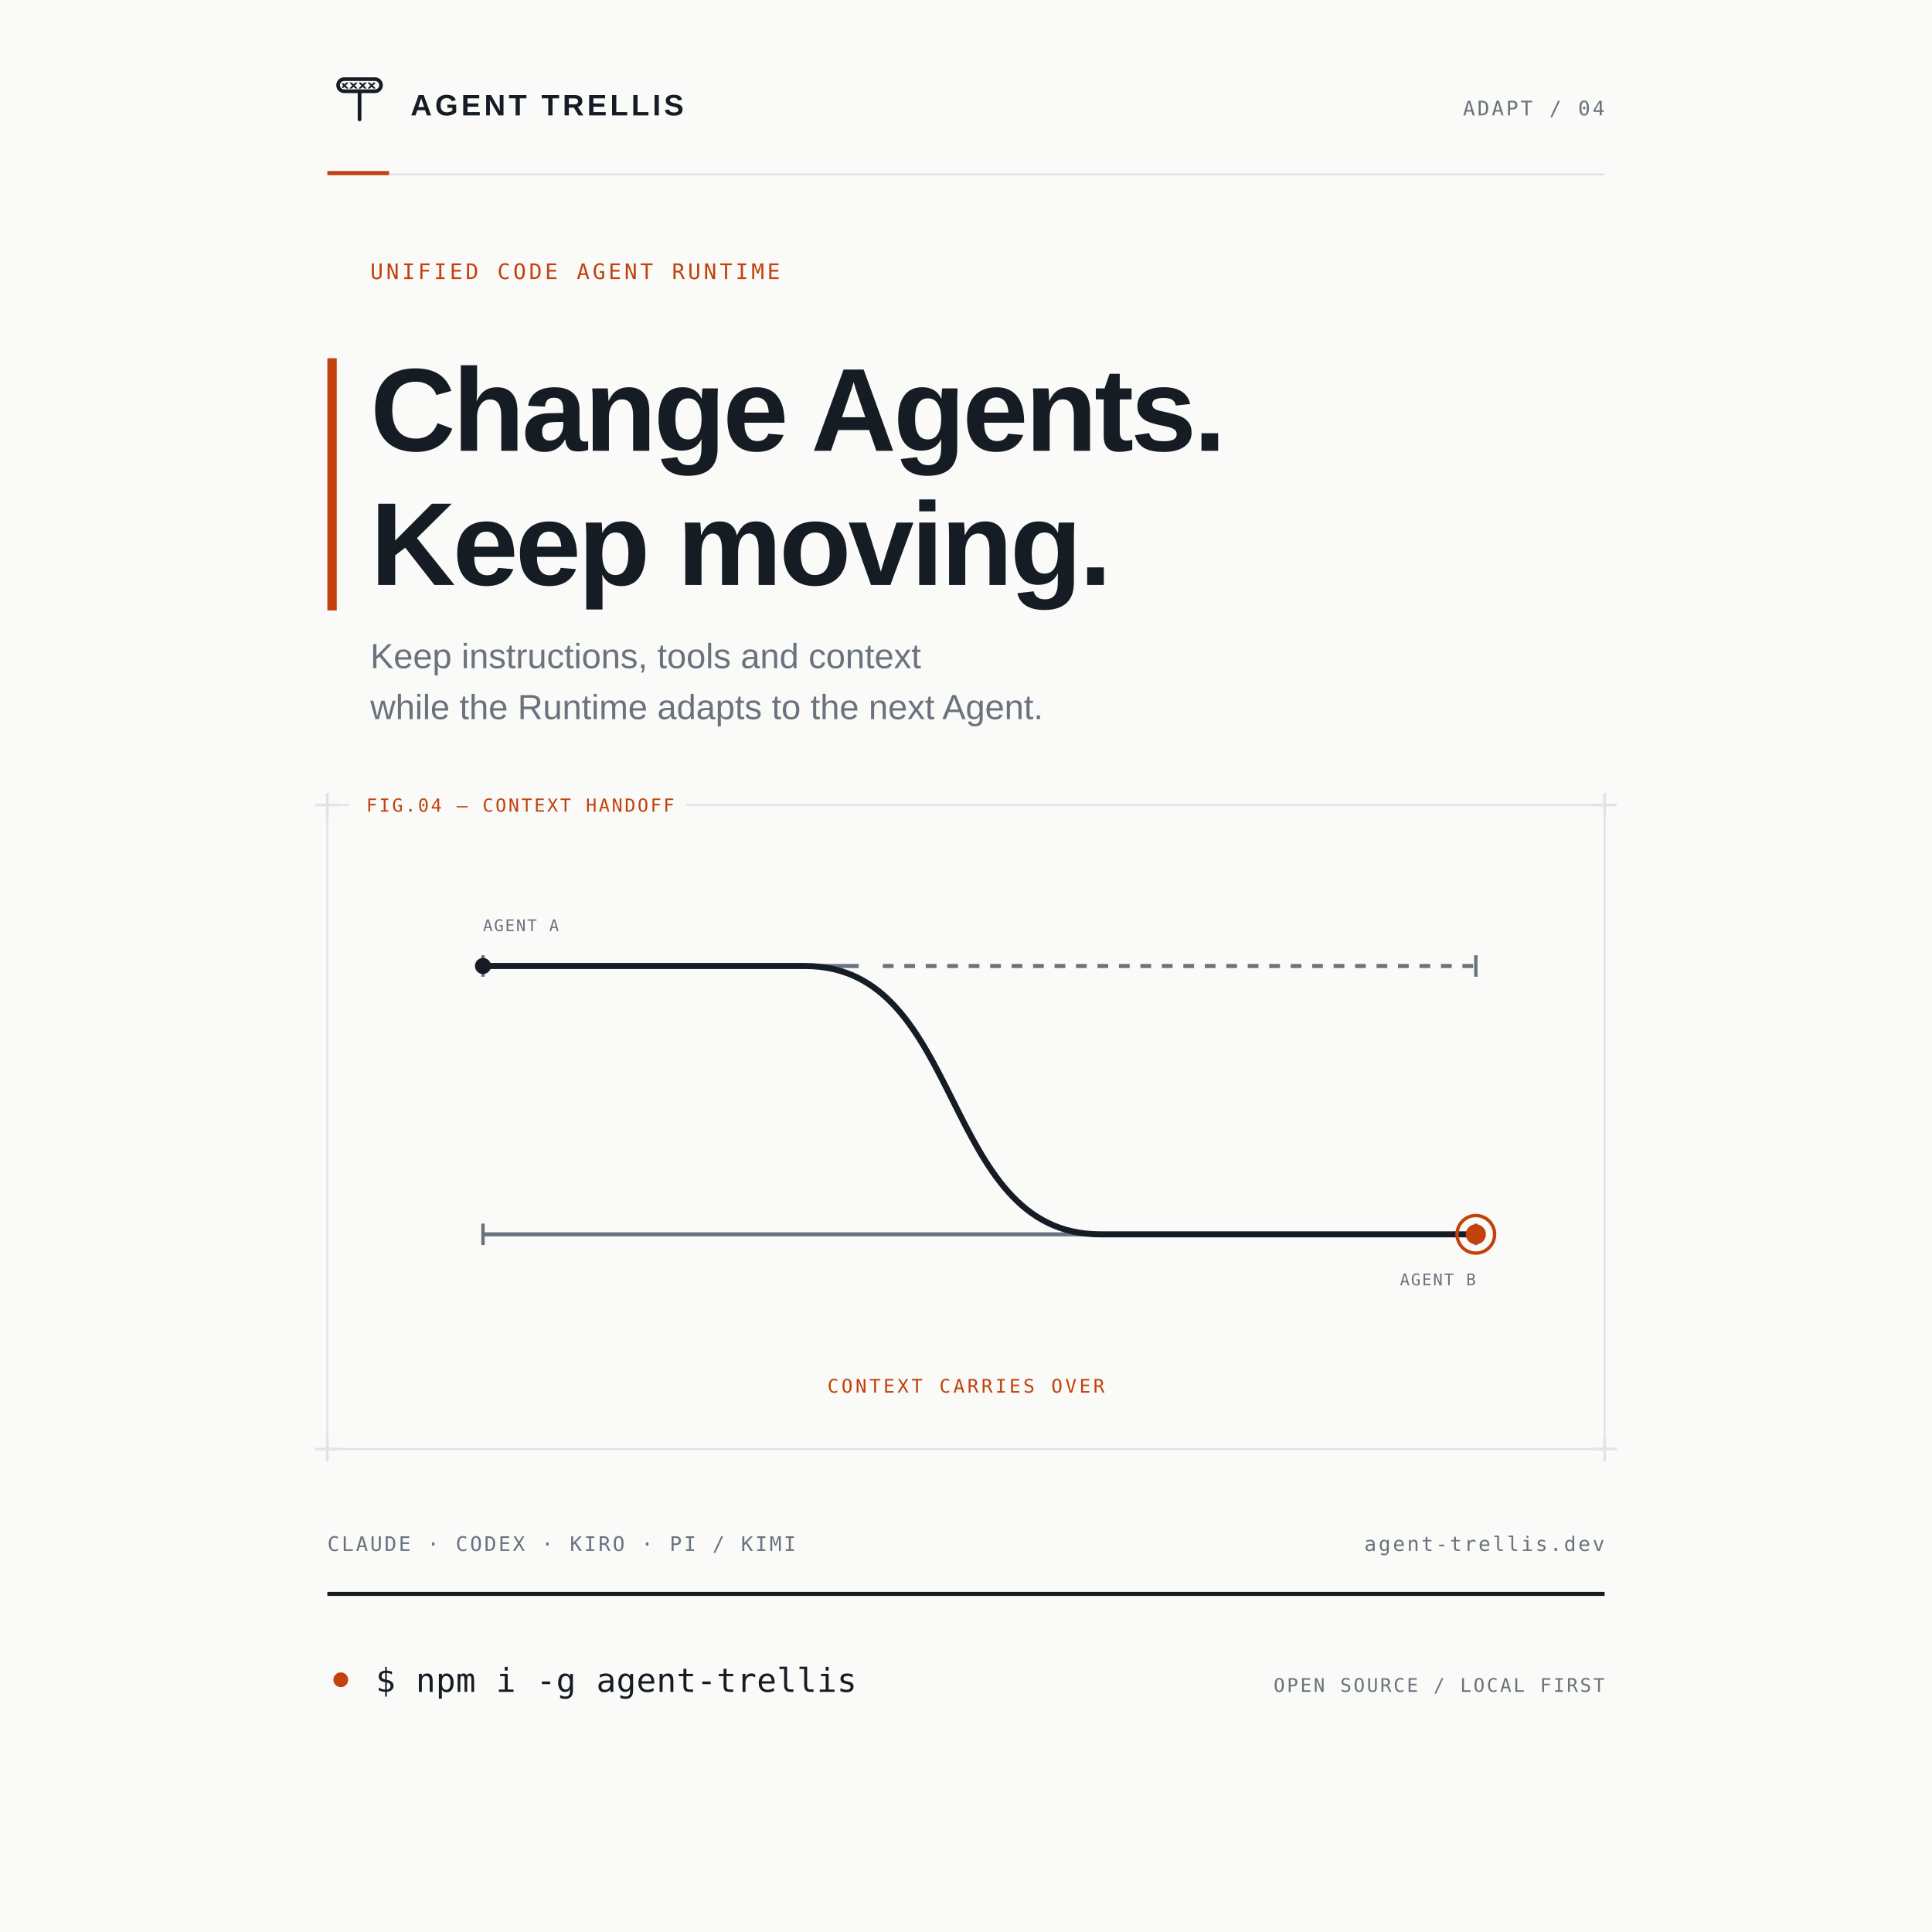
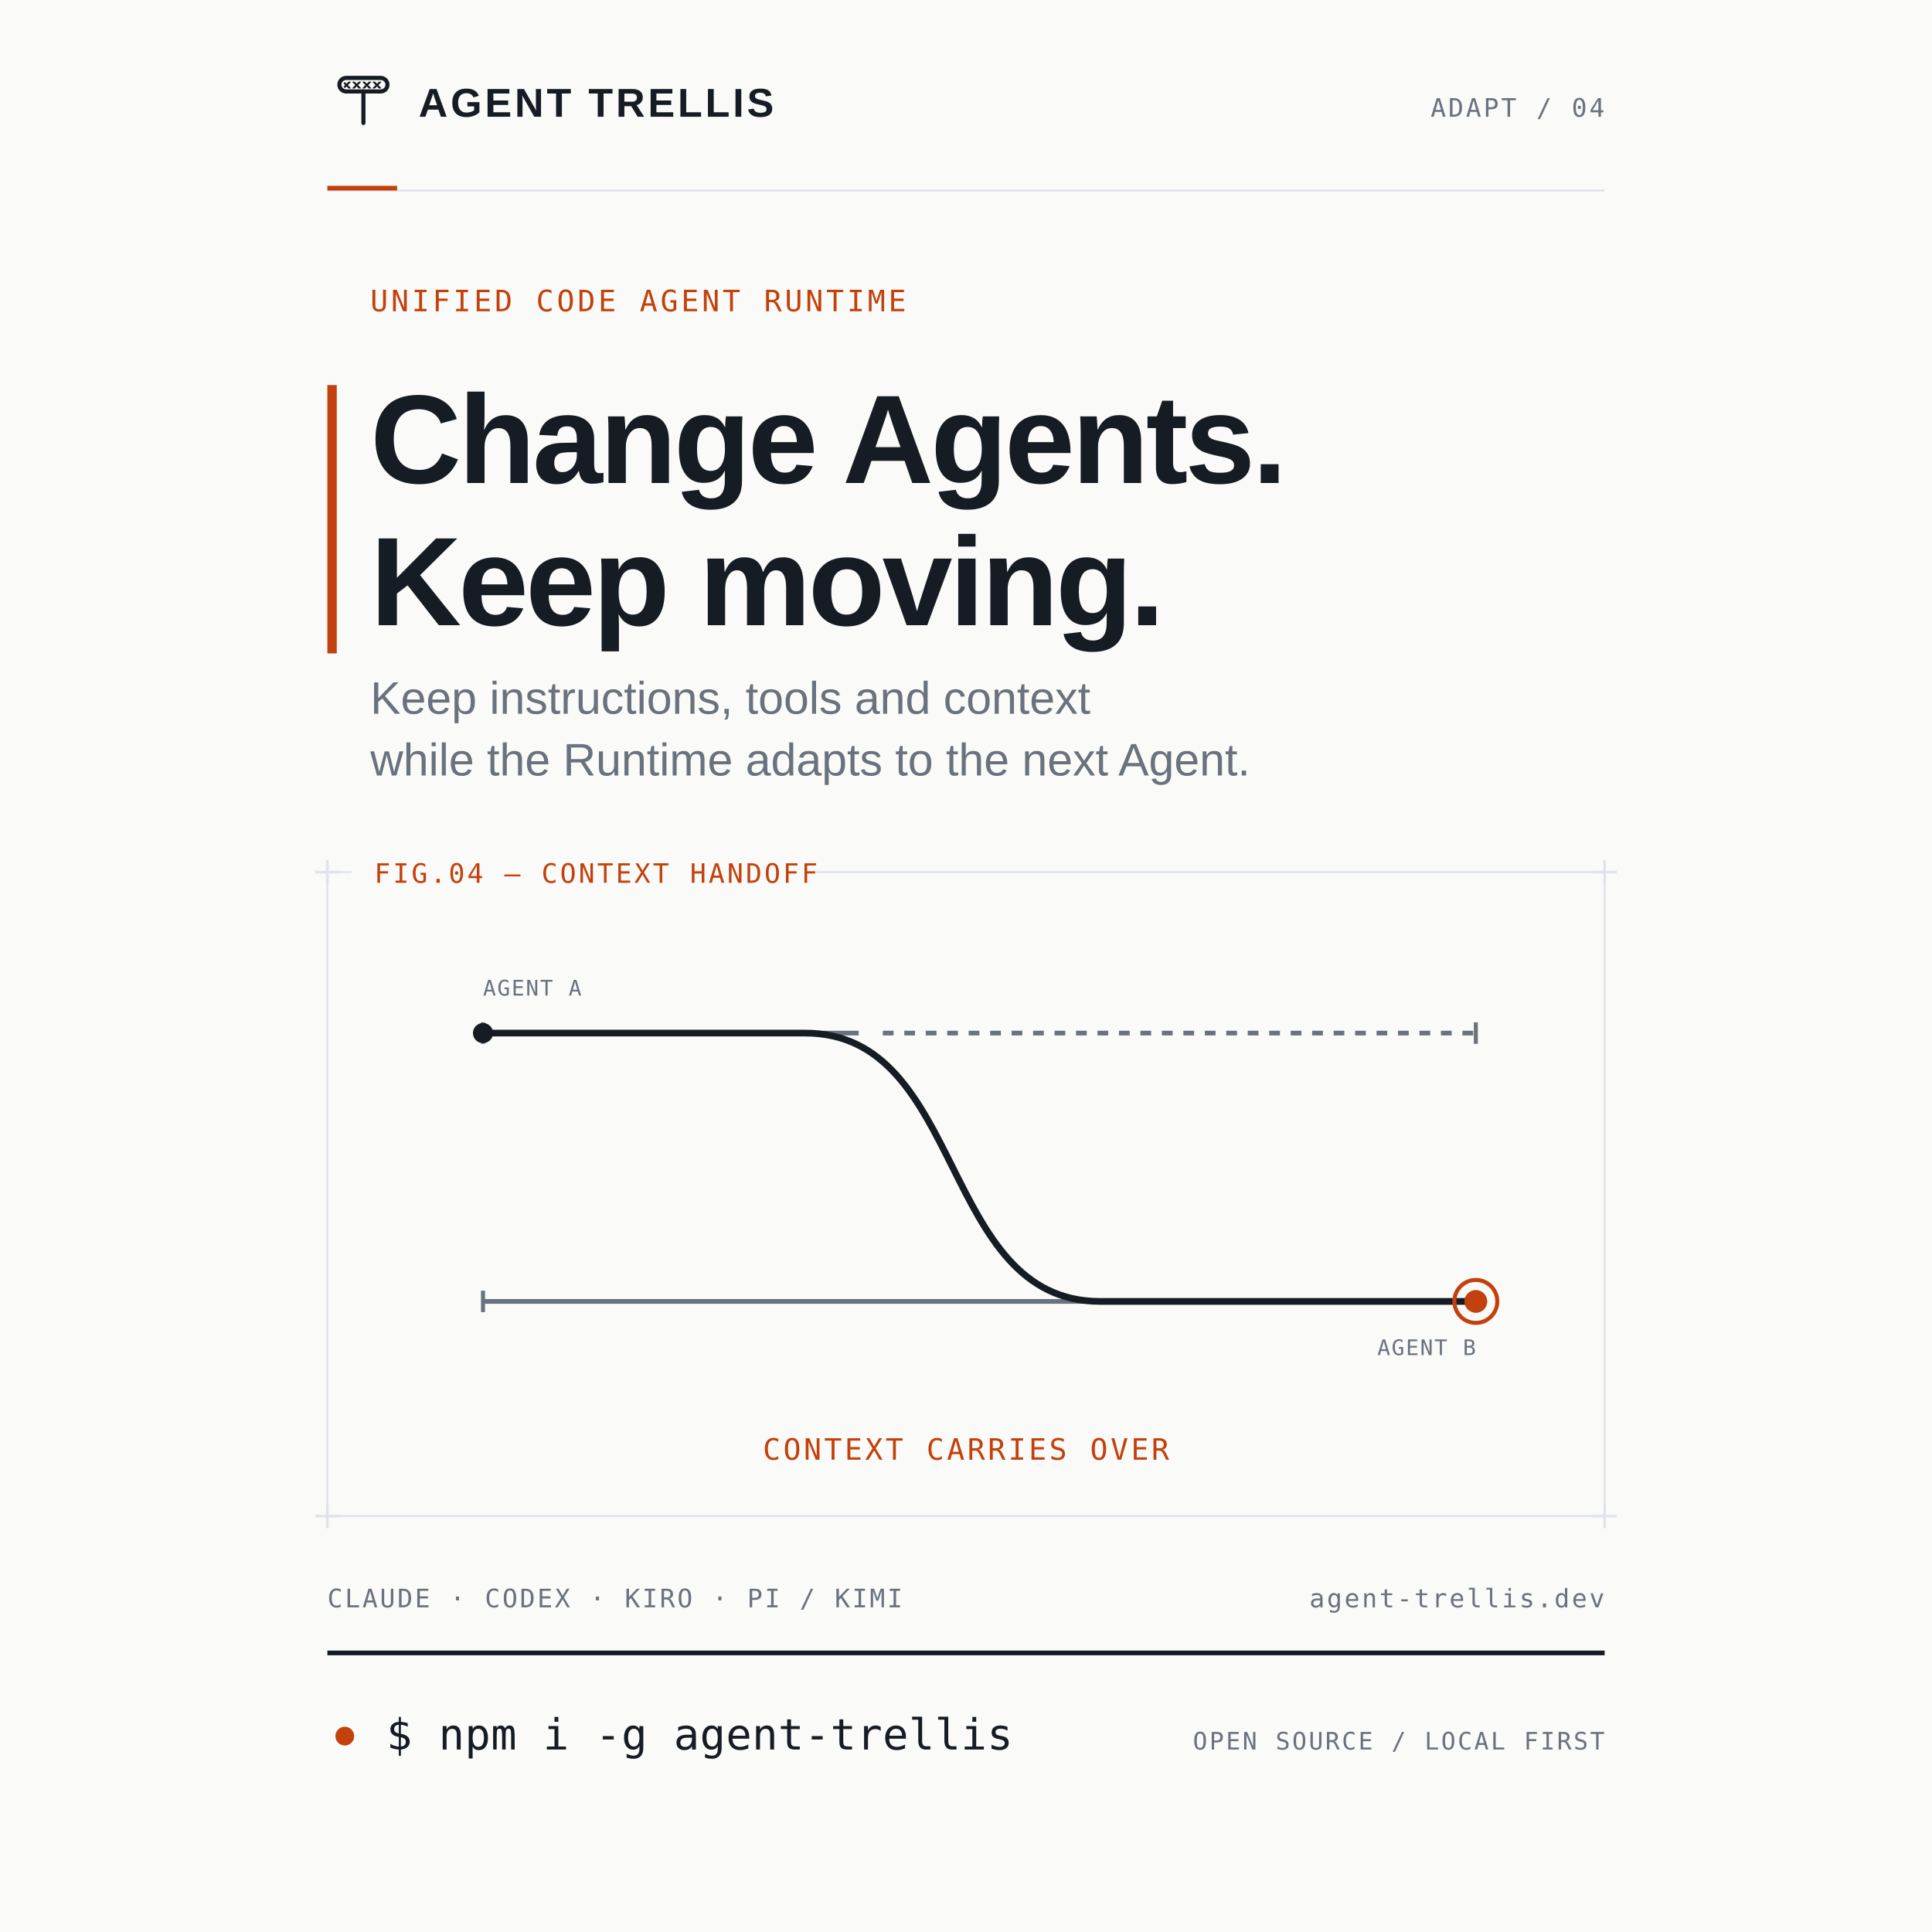
<svg xmlns="http://www.w3.org/2000/svg" width="1440" height="1440" viewBox="0 0 1440 1440">
  <rect width="1440" height="1440" fill="#fafaf8" />
  <g transform="translate(180 0)">
-     <g transform="translate(64 50) scale(0.5)" fill="none" stroke="#161c24" stroke-linecap="round">
+     <g transform="translate(64 48) scale(0.56)" fill="none" stroke="#161c24" stroke-linecap="round">
      <defs>
-         <clipPath id="v3-beam-64-50">
+         <clipPath id="v3-beam-64-48">
          <rect x="21" y="23" width="54" height="9" rx="4.5" />
        </clipPath>
      </defs>
      <rect x="16" y="18" width="64" height="18" rx="9" stroke-width="5.5" />
-       <g stroke-width="2.6" clip-path="url(#v3-beam-64-50)">
+       <g stroke-width="2.6" clip-path="url(#v3-beam-64-48)">
        <path d="M-60 32 L-51 23" />
        <path d="M-60 23 L-51 32" />
        <path d="M-46.5 32 L-37.5 23" />
        <path d="M-46.5 23 L-37.5 32" />
        <path d="M-33 32 L-24 23" />
        <path d="M-33 23 L-24 32" />
        <path d="M-19.5 32 L-10.5 23" />
        <path d="M-19.5 23 L-10.5 32" />
        <path d="M-6 32 L3 23" />
        <path d="M-6 23 L3 32" />
        <path d="M7.5 32 L16.5 23" />
        <path d="M7.5 23 L16.5 32" />
        <path d="M21 32 L30 23" />
        <path d="M21 23 L30 32" />
        <path d="M34.5 32 L43.5 23" />
        <path d="M34.5 23 L43.5 32" />
        <path d="M48 32 L57 23" />
        <path d="M48 23 L57 32" />
        <path d="M61.5 32 L70.5 23" />
        <path d="M61.5 23 L70.5 32" />
        <path d="M75 32 L84 23" />
        <path d="M75 23 L84 32" />
        <path d="M88.5 32 L97.5 23" />
        <path d="M88.5 23 L97.5 32" />
        <path d="M102 32 L111 23" />
        <path d="M102 23 L111 32" />
      </g>
      <path d="M48 36 V78" stroke-width="5.5" />
    </g>
-     <text x="126" y="86" text-anchor="start" font-family="Helvetica Neue, PingFang SC, Arial, sans-serif" font-size="22" font-weight="700" letter-spacing="2.4" fill="#161c24">AGENT TRELLIS</text>
-     <text x="1016" y="86" text-anchor="end" font-family="Menlo, SFMono-Regular, monospace" font-size="15" font-weight="400" letter-spacing="1.7" fill="#69727d">ADAPT / 04</text>
-     <path d="M64 130 H1016" stroke="#dfe4ea" stroke-width="1.5" />
-     <rect x="64" y="127.5" width="46" height="3" fill="#c2410c" />
-     <text x="96" y="208" text-anchor="start" font-family="Menlo, SFMono-Regular, monospace" font-size="16" font-weight="400" letter-spacing="2.2" fill="#c2410c">UNIFIED CODE AGENT RUNTIME</text>
-     <rect x="64" y="267" width="7" height="188" fill="#c2410c" />
-     <text x="96" y="336" text-anchor="start" font-family="Helvetica Neue, PingFang SC, Arial, sans-serif" font-size="88" font-weight="800" letter-spacing="-2.2" fill="#161c24">Change Agents.</text>
-     <text x="96" y="436" text-anchor="start" font-family="Helvetica Neue, PingFang SC, Arial, sans-serif" font-size="88" font-weight="800" letter-spacing="-2.2" fill="#161c24">Keep moving.</text>
-     <text x="96" y="498" text-anchor="start" font-family="Helvetica Neue, PingFang SC, Arial, sans-serif" font-size="26" font-weight="450" letter-spacing="0" fill="#69727d">Keep instructions, tools and context</text>
-     <text x="96" y="536" text-anchor="start" font-family="Helvetica Neue, PingFang SC, Arial, sans-serif" font-size="26" font-weight="450" letter-spacing="0" fill="#69727d">while the Runtime adapts to the next Agent.</text>
+     <text x="132" y="87" text-anchor="start" font-family="Helvetica Neue, PingFang SC, Arial, sans-serif" font-size="30" font-weight="700" letter-spacing="2.2" fill="#161c24">AGENT TRELLIS</text>
+     <text x="1016" y="87" text-anchor="end" font-family="Menlo, SFMono-Regular, monospace" font-size="19" font-weight="400" letter-spacing="1.7" fill="#69727d">ADAPT / 04</text>
+     <path d="M64 142 H1016" stroke="#dfe4ea" stroke-width="1.5" />
+     <rect x="64" y="138.5" width="52" height="3.5" fill="#c2410c" />
+     <text x="96" y="232" text-anchor="start" font-family="Menlo, SFMono-Regular, monospace" font-size="22" font-weight="400" letter-spacing="2.2" fill="#c2410c">UNIFIED CODE AGENT RUNTIME</text>
+     <rect x="64" y="287" width="7" height="200" fill="#c2410c" />
+     <text x="96" y="360" text-anchor="start" font-family="Helvetica Neue, PingFang SC, Arial, sans-serif" font-size="94" font-weight="800" letter-spacing="-2.2" fill="#161c24">Change Agents.</text>
+     <text x="96" y="466" text-anchor="start" font-family="Helvetica Neue, PingFang SC, Arial, sans-serif" font-size="94" font-weight="800" letter-spacing="-2.2" fill="#161c24">Keep moving.</text>
+     <text x="96" y="532" text-anchor="start" font-family="Helvetica Neue, PingFang SC, Arial, sans-serif" font-size="34" font-weight="450" letter-spacing="0" fill="#69727d">Keep instructions, tools and context</text>
+     <text x="96" y="578" text-anchor="start" font-family="Helvetica Neue, PingFang SC, Arial, sans-serif" font-size="34" font-weight="450" letter-spacing="0" fill="#69727d">while the Runtime adapts to the next Agent.</text>
    <g>
-       <rect x="64" y="600" width="952" height="480" fill="none" stroke="#dfe4ea" stroke-width="1.5" />
-       <path d="M55 600 H73 M64 591 V609" fill="none" stroke="#dfe4ea" stroke-width="2" />
-       <path d="M1007 600 H1025 M1016 591 V609" fill="none" stroke="#dfe4ea" stroke-width="2" />
-       <path d="M55 1080 H73 M64 1071 V1089" fill="none" stroke="#dfe4ea" stroke-width="2" />
-       <path d="M1007 1080 H1025 M1016 1071 V1089" fill="none" stroke="#dfe4ea" stroke-width="2" />
-       <rect x="80" y="584" width="251.6" height="32" fill="#fafaf8" />
-       <text x="93" y="605" text-anchor="start" font-family="Menlo, SFMono-Regular, monospace" font-size="13.5" font-weight="400" letter-spacing="1.5" fill="#c2410c">FIG.04 — CONTEXT HANDOFF</text>
+       <rect x="64" y="650" width="952" height="480" fill="none" stroke="#dfe4ea" stroke-width="1.5" />
+       <path d="M55 650 H73 M64 641 V659" fill="none" stroke="#dfe4ea" stroke-width="2" />
+       <path d="M1007 650 H1025 M1016 641 V659" fill="none" stroke="#dfe4ea" stroke-width="2" />
+       <path d="M55 1130 H73 M64 1121 V1139" fill="none" stroke="#dfe4ea" stroke-width="2" />
+       <path d="M1007 1130 H1025 M1016 1121 V1139" fill="none" stroke="#dfe4ea" stroke-width="2" />
+       <rect x="82" y="628" width="346" height="44" fill="#fafaf8" />
+       <text x="99" y="658" text-anchor="start" font-family="Menlo, SFMono-Regular, monospace" font-size="20" font-weight="400" letter-spacing="1.8" fill="#c2410c">FIG.04 — CONTEXT HANDOFF</text>
    </g>
-     <g>
-       <path d="M180 720 H460" fill="none" stroke="#69727d" stroke-width="3" />
-       <path d="M478 720 H920" fill="none" stroke="#69727d" stroke-width="3" stroke-dasharray="8 8" />
-       <path d="M180 920 H920" fill="none" stroke="#69727d" stroke-width="3" />
-       <path d="M180 712 V728 M920 712 V728 M180 912 V928 M920 912 V928" fill="none" stroke="#69727d" stroke-width="2.5" />
-       <text x="180" y="694" text-anchor="start" font-family="Menlo, SFMono-Regular, monospace" font-size="12" font-weight="400" letter-spacing="1" fill="#69727d">AGENT A</text>
-       <text x="920" y="958" text-anchor="end" font-family="Menlo, SFMono-Regular, monospace" font-size="12" font-weight="400" letter-spacing="1" fill="#69727d">AGENT B</text>
-       <path d="M180 720 H420 C 540 720 520 920 640 920 H920" fill="none" stroke="#161c24" stroke-width="4.5" stroke-linecap="round" />
-       <circle cx="180" cy="720" r="6" fill="#161c24" />
-       <circle cx="920" cy="920" r="14" fill="none" stroke="#c2410c" stroke-width="2.5" />
-       <circle cx="920" cy="920" r="7.5" fill="#c2410c" />
+     <g transform="translate(0 50)">
+       <g>
+         <path d="M180 720 H460" fill="none" stroke="#69727d" stroke-width="3.5" />
+         <path d="M478 720 H920" fill="none" stroke="#69727d" stroke-width="3.5" stroke-dasharray="8 8" />
+         <path d="M180 920 H920" fill="none" stroke="#69727d" stroke-width="3.5" />
+         <path d="M180 712 V728 M920 712 V728 M180 912 V928 M920 912 V928" fill="none" stroke="#69727d" stroke-width="3" />
+         <text x="180" y="692" text-anchor="start" font-family="Menlo, SFMono-Regular, monospace" font-size="16" font-weight="400" letter-spacing="1" fill="#69727d">AGENT A</text>
+         <text x="920" y="960" text-anchor="end" font-family="Menlo, SFMono-Regular, monospace" font-size="16" font-weight="400" letter-spacing="1" fill="#69727d">AGENT B</text>
+         <path d="M180 720 H420 C 540 720 520 920 640 920 H920" fill="none" stroke="#161c24" stroke-width="5" stroke-linecap="round" />
+         <circle cx="180" cy="720" r="7.5" fill="#161c24" />
+         <circle cx="920" cy="920" r="16" fill="none" stroke="#c2410c" stroke-width="3" />
+         <circle cx="920" cy="920" r="8.5" fill="#c2410c" />
+       </g>
    </g>
-     <text x="540" y="1038" text-anchor="middle" font-family="Menlo, SFMono-Regular, monospace" font-size="14" font-weight="400" letter-spacing="2" fill="#c2410c">CONTEXT CARRIES OVER</text>
-     <text x="64" y="1156" text-anchor="start" font-family="Menlo, SFMono-Regular, monospace" font-size="15" font-weight="400" letter-spacing="1.6" fill="#69727d">CLAUDE · CODEX · KIRO · PI / KIMI</text>
-     <text x="1016" y="1156" text-anchor="end" font-family="Menlo, SFMono-Regular, monospace" font-size="15" font-weight="400" letter-spacing="1.6" fill="#69727d">agent-trellis.dev</text>
-     <path d="M64 1188 H1016" stroke="#161c24" stroke-width="3" />
-     <circle cx="74" cy="1252" r="5.5" fill="#c2410c" />
-     <text x="100" y="1261" text-anchor="start" font-family="Menlo, SFMono-Regular, monospace" font-size="24.5" font-weight="500" letter-spacing="0.2" fill="#161c24">$ npm i -g agent-trellis</text>
-     <text x="1016" y="1261" text-anchor="end" font-family="Menlo, SFMono-Regular, monospace" font-size="14" font-weight="400" letter-spacing="1.5" fill="#69727d">OPEN SOURCE / LOCAL FIRST</text>
+     <text x="540" y="1088" text-anchor="middle" font-family="Menlo, SFMono-Regular, monospace" font-size="22" font-weight="400" letter-spacing="2" fill="#c2410c">CONTEXT CARRIES OVER</text>
+     <text x="64" y="1198" text-anchor="start" font-family="Menlo, SFMono-Regular, monospace" font-size="19" font-weight="400" letter-spacing="1.6" fill="#69727d">CLAUDE · CODEX · KIRO · PI / KIMI</text>
+     <text x="1016" y="1198" text-anchor="end" font-family="Menlo, SFMono-Regular, monospace" font-size="19" font-weight="400" letter-spacing="1.6" fill="#69727d">agent-trellis.dev</text>
+     <path d="M64 1232 H1016" stroke="#161c24" stroke-width="3.5" />
+     <circle cx="77" cy="1294" r="7" fill="#c2410c" />
+     <text x="108" y="1304" text-anchor="start" font-family="Menlo, SFMono-Regular, monospace" font-size="32" font-weight="500" letter-spacing="0.2" fill="#161c24">$ npm i -g agent-trellis</text>
+     <text x="1016" y="1304" text-anchor="end" font-family="Menlo, SFMono-Regular, monospace" font-size="18" font-weight="400" letter-spacing="1.5" fill="#69727d">OPEN SOURCE / LOCAL FIRST</text>
  </g>
</svg>
